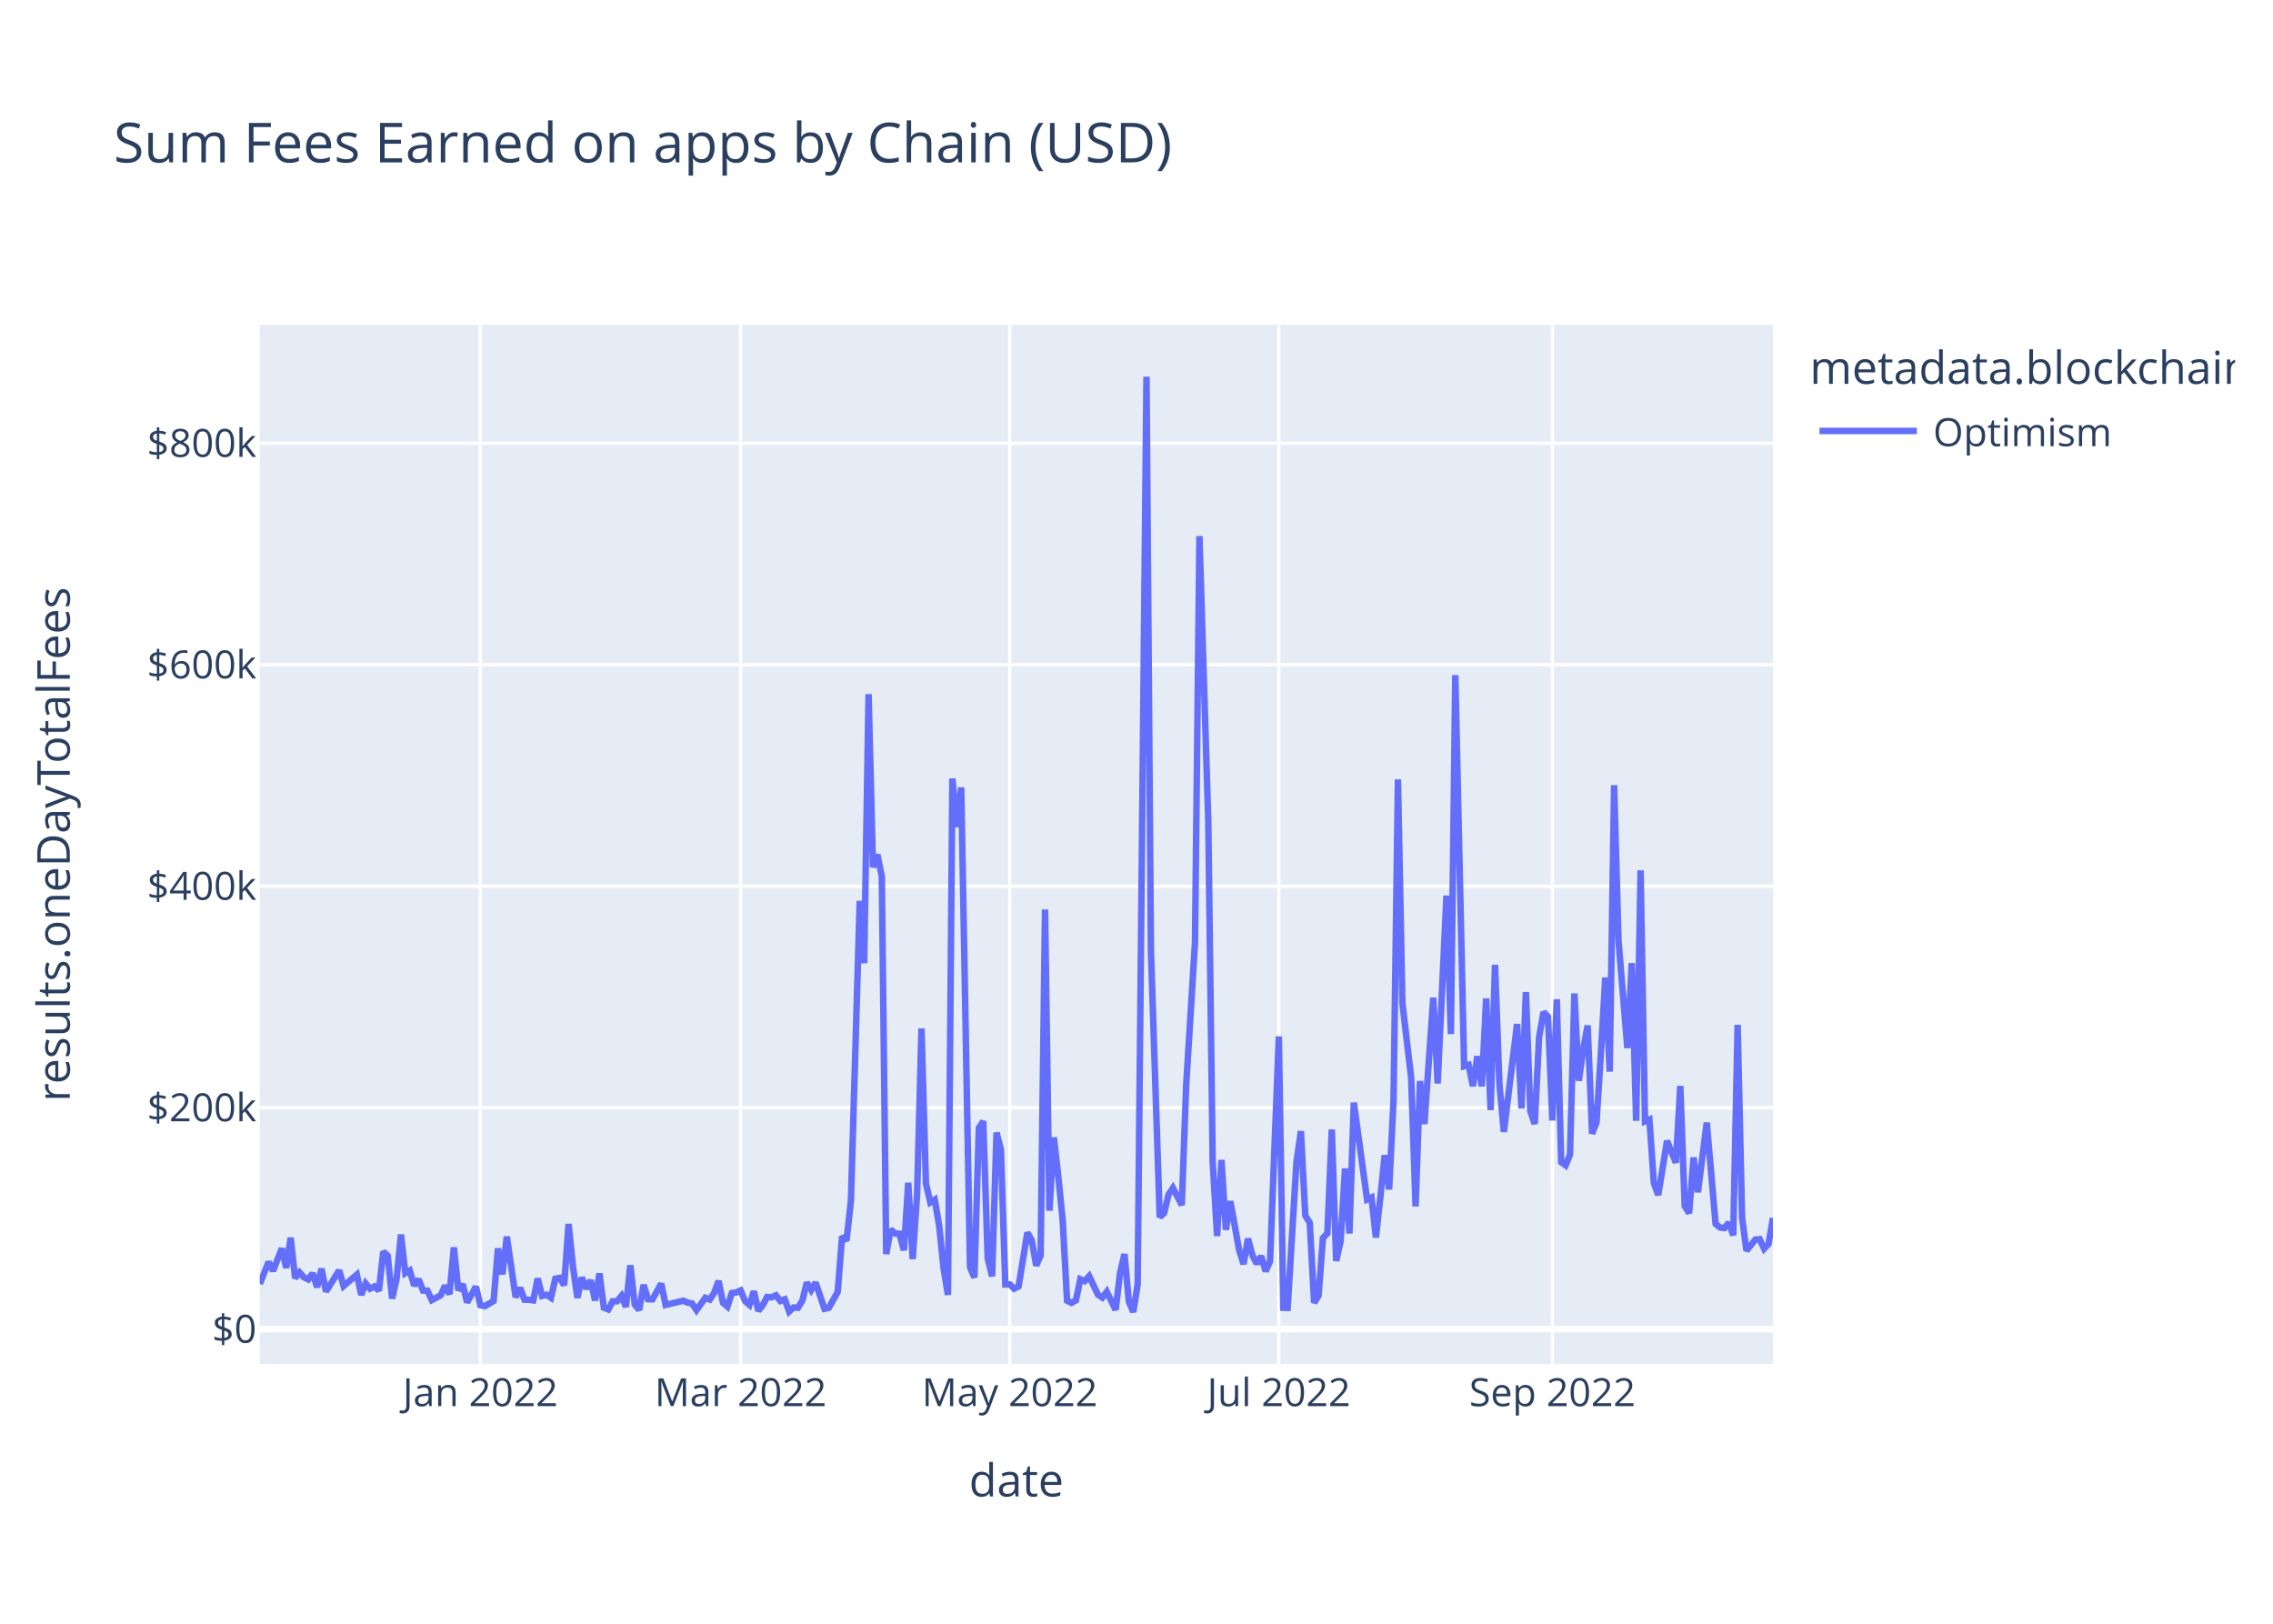
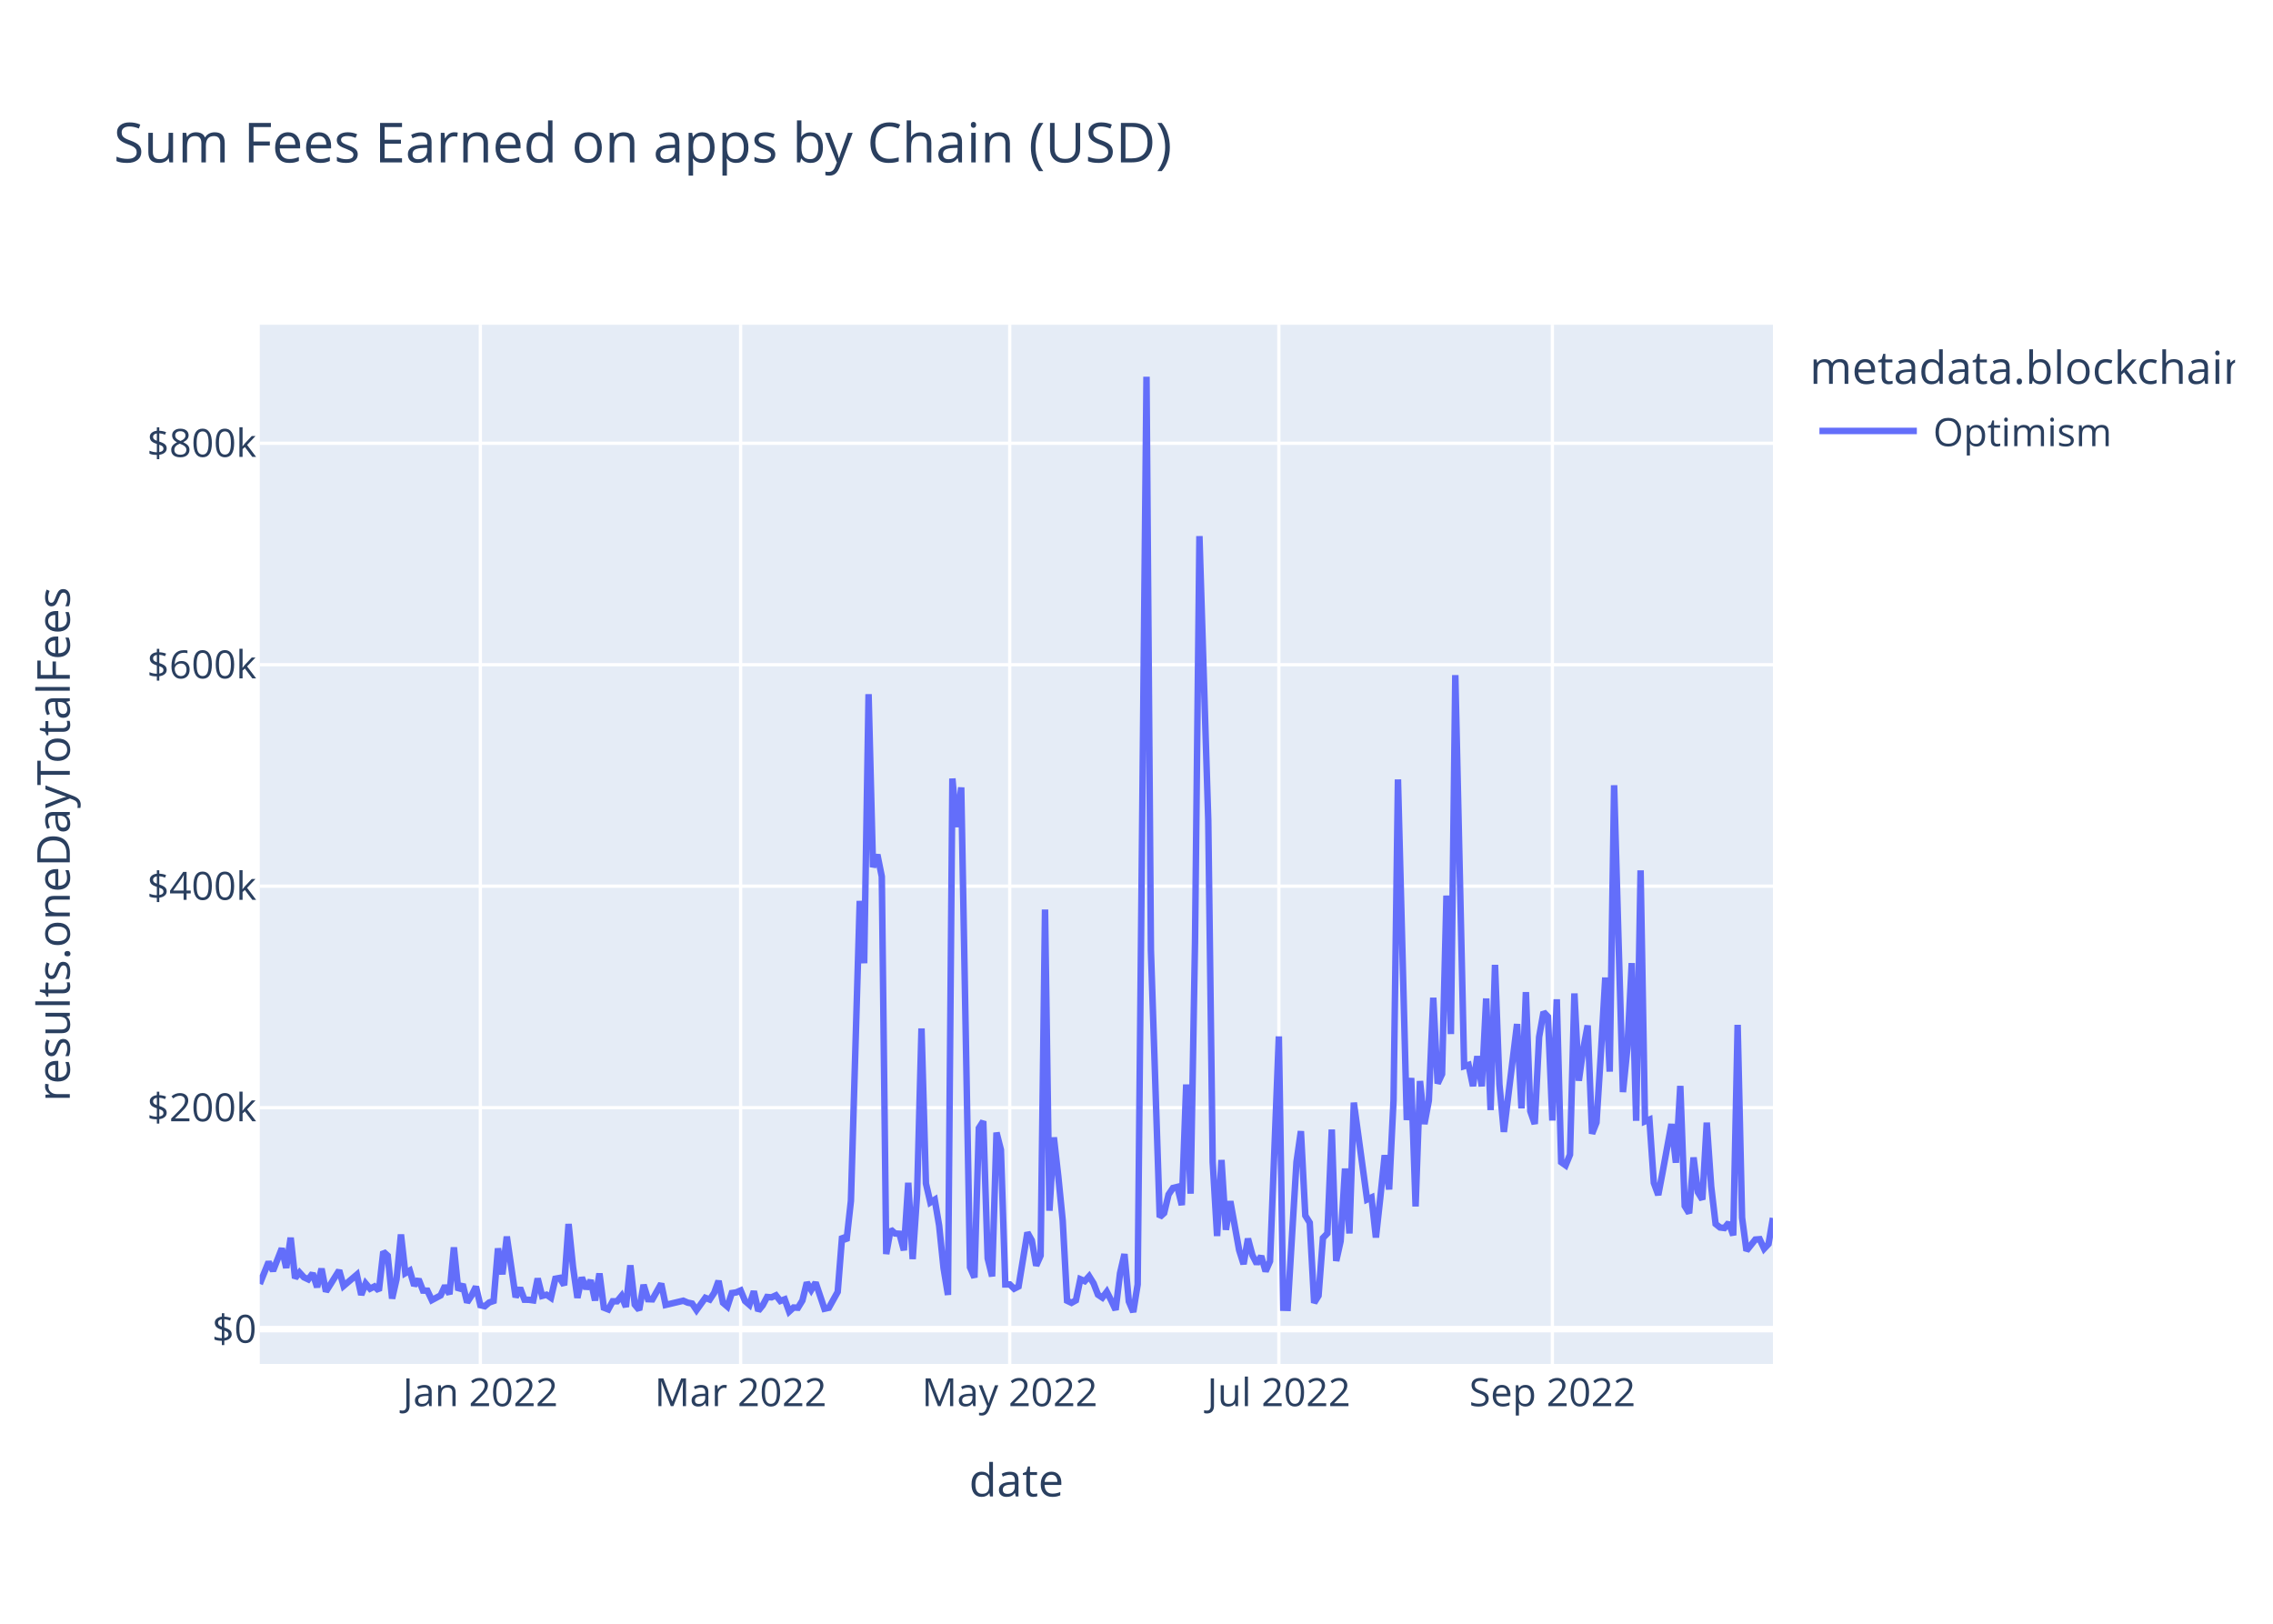
<svg xmlns="http://www.w3.org/2000/svg" class="main-svg" width="700" height="500" style="" viewBox="0 0 700 500">
  <rect x="0" y="0" width="700" height="500" style="fill: rgb(255, 255, 255); fill-opacity: 1;" />
-   <defs id="defs-4da104">
+   <defs id="defs-0718c0">
    <g class="clips">
-       <clipPath id="clip4da104xyplot" class="plotclip">
+       <clipPath id="clip0718c0xyplot" class="plotclip">
        <rect width="466" height="320" />
      </clipPath>
-       <clipPath class="axesclip" id="clip4da104x">
+       <clipPath class="axesclip" id="clip0718c0x">
        <rect x="80" y="0" width="466" height="500" />
      </clipPath>
-       <clipPath class="axesclip" id="clip4da104y">
+       <clipPath class="axesclip" id="clip0718c0y">
        <rect x="0" y="100" width="700" height="320" />
      </clipPath>
-       <clipPath class="axesclip" id="clip4da104xy">
+       <clipPath class="axesclip" id="clip0718c0xy">
        <rect x="80" y="100" width="466" height="320" />
      </clipPath>
    </g>
    <g class="gradients" />
    <g class="patterns" />
  </defs>
  <g class="bglayer">
    <rect class="bg" x="80" y="100" width="466" height="320" style="fill: rgb(229, 236, 246); fill-opacity: 1; stroke-width: 0;" />
  </g>
  <g class="layer-below">
    <g class="imagelayer" />
    <g class="shapelayer" />
  </g>
  <g class="cartesianlayer">
    <g class="subplot xy">
      <g class="layer-subplot">
        <g class="shapelayer" />
        <g class="imagelayer" />
      </g>
      <g class="minor-gridlayer">
        <g class="x" />
        <g class="y" />
      </g>
      <g class="gridlayer">
        <g class="x">
          <path class="xgrid crisp" transform="translate(147.93,0)" d="M0,100v320" style="stroke: rgb(255, 255, 255); stroke-opacity: 1; stroke-width: 1px;" />
          <path class="xgrid crisp" transform="translate(228.09,0)" d="M0,100v320" style="stroke: rgb(255, 255, 255); stroke-opacity: 1; stroke-width: 1px;" />
          <path class="xgrid crisp" transform="translate(310.96,0)" d="M0,100v320" style="stroke: rgb(255, 255, 255); stroke-opacity: 1; stroke-width: 1px;" />
          <path class="xgrid crisp" transform="translate(393.84,0)" d="M0,100v320" style="stroke: rgb(255, 255, 255); stroke-opacity: 1; stroke-width: 1px;" />
          <path class="xgrid crisp" transform="translate(478.07,0)" d="M0,100v320" style="stroke: rgb(255, 255, 255); stroke-opacity: 1; stroke-width: 1px;" />
        </g>
        <g class="y">
          <path class="ygrid crisp" transform="translate(0,341.08)" d="M80,0h466" style="stroke: rgb(255, 255, 255); stroke-opacity: 1; stroke-width: 1px;" />
          <path class="ygrid crisp" transform="translate(0,272.88)" d="M80,0h466" style="stroke: rgb(255, 255, 255); stroke-opacity: 1; stroke-width: 1px;" />
          <path class="ygrid crisp" transform="translate(0,204.69)" d="M80,0h466" style="stroke: rgb(255, 255, 255); stroke-opacity: 1; stroke-width: 1px;" />
          <path class="ygrid crisp" transform="translate(0,136.49)" d="M80,0h466" style="stroke: rgb(255, 255, 255); stroke-opacity: 1; stroke-width: 1px;" />
        </g>
      </g>
      <g class="zerolinelayer">
        <path class="yzl zl crisp" transform="translate(0,409.28)" d="M80,0h466" style="stroke: rgb(255, 255, 255); stroke-opacity: 1; stroke-width: 2px;" />
      </g>
      <path class="xlines-below" />
      <path class="ylines-below" />
      <g class="overlines-below" />
      <g class="xaxislayer-below" />
      <g class="yaxislayer-below" />
      <g class="overaxes-below" />
-       <g class="plot" transform="translate(80,100)" clip-path="url(#clip4da104xyplot)">
+       <g class="plot" transform="translate(80,100)" clip-path="url(#clip0718c0xyplot)">
        <g class="scatterlayer mlayer">
-           <g class="trace scatter trace6069b2" style="stroke-miterlimit: 2; opacity: 1;">
+           <g class="trace scatter tracec28419" style="stroke-miterlimit: 2; opacity: 1;">
            <g class="fills" />
            <g class="errorbars" />
            <g class="lines">
-               <path class="js-line" d="M0,295.36L2.72,288.59L4.08,291.34L6.79,284.43L8.15,290.43L9.51,281.13L10.87,293.58L12.23,291.83L13.59,293.32L14.94,293.96L16.3,292.11L17.66,296.36L19.02,290.66L20.38,297.69L21.74,295.54L24.45,291.19L25.81,295.99L29.89,292.51L31.25,298.72L32.61,295.22L33.97,296.83L35.32,296.14L36.68,297.42L38.04,285.43L39.4,286.66L40.76,299.87L42.12,293.92L43.48,280.14L44.83,292.04L46.19,291.25L47.55,295.86L48.91,293.93L50.27,297.41L51.63,297.44L52.99,300.34L55.7,298.89L57.06,295.92L58.42,298.52L59.78,284.11L61.14,297.31L62.5,295.47L63.85,301.05L66.57,296.2L67.93,301.91L69.29,302.23L72.01,300.61L73.36,284.42L74.72,292.4L76.08,280.78L78.8,299.45L80.16,296.58L81.52,300.22L82.87,300.24L84.23,300.43L85.59,293.69L86.95,299.05L88.31,298.69L89.67,299.63L91.03,293.76L92.38,293.51L93.74,295.75L95.1,276.9L96.46,290.07L97.82,299.64L99.18,293.38L100.54,296.84L101.9,294.23L103.25,300.45L104.61,292.14L105.97,302.68L107.33,303.21L108.69,300.7L110.05,300.7L111.41,299.05L112.76,302.43L114.12,289.63L115.48,301.72L116.84,303.37L118.2,295.64L119.56,300.06L120.92,300.11L123.63,295.28L124.99,301.82L130.43,300.53L131.78,301.12L133.14,301.4L134.5,303.42L137.22,299.64L138.58,300.17L139.94,298.11L141.29,294.43L142.65,301.16L144.01,302.33L145.37,298.17L146.73,297.97L148.09,297.38L149.45,300.62L150.8,301.79L152.16,297.62L153.52,303.63L154.88,301.96L156.24,299.38L157.6,299.49L158.96,298.87L160.31,300.61L161.67,300.1L163.03,303.87L164.39,302.62L165.75,302.69L167.11,300.47L168.47,294.93L169.83,297.22L171.18,294.94L173.9,303.01L175.26,302.7L177.98,297.82L179.34,280.69L180.69,282.05L182.05,269.8L184.77,177.42L186.13,196.61L187.49,113.76L188.85,167.03L190.2,163.17L191.56,169.92L192.92,286.16L194.28,278.6L195.64,279.82L197,279.91L198.36,285L199.71,264.21L201.07,287.71L202.43,267.8L203.79,216.69L205.15,264.42L206.51,270.26L207.87,269.42L209.22,277.4L210.58,290.48L211.94,298.74L213.3,139.73L214.66,154.68L216.02,142.47L218.73,290.23L220.09,293.39L221.45,247.38L222.81,245.26L224.17,287.48L225.53,293.03L226.89,248.76L228.24,254.05L229.6,295.52L230.96,295.51L232.32,296.83L233.68,296.14L236.4,279.54L237.76,281.96L239.11,289.72L240.47,286.64L241.83,180.07L243.19,272.82L244.55,250.24L245.91,262.2L247.27,275.83L248.62,300.53L249.98,301.18L251.34,300.42L252.7,293.91L254.06,294.5L255.42,292.99L258.13,298.67L259.49,299.58L260.85,297.78L263.57,303.35L264.93,292.06L266.29,286.17L267.64,300.76L269,304L270.36,295.52L273.08,16L274.44,192.62L277.15,274.77L278.51,273.54L279.87,267.84L281.23,265.81L283.95,271.09L285.31,233.95L288.02,190.2L289.38,65.08L292.1,152.69L293.46,257.76L294.82,280.62L296.17,257.2L297.53,278.7L298.89,269.9L301.61,284.96L302.97,289.26L304.33,281.42L305.69,286.51L307.04,289.15L308.4,286.79L309.76,291.48L311.12,288.38L313.84,219.15L315.2,302.7L316.55,302.74L317.91,280.24L319.27,257.84L320.63,248.32L321.99,274.32L323.35,276.5L324.71,301.18L326.06,298.99L327.42,281.21L328.78,279.8L330.14,247.82L331.5,288.29L332.86,282.2L334.22,259.82L335.57,279.82L336.93,239.53L341.01,269.37L342.37,268.74L343.73,281.07L345.08,268.81L346.44,255.72L347.8,266.27L349.16,238.8L350.52,140.01L351.88,208.8L354.59,231.94L355.95,271.5L357.31,232.88L358.67,246.13L361.39,207.22L362.75,233.64L365.46,175.78L366.82,218.42L368.18,107.89L370.9,228.32L372.26,227.91L373.62,234.44L374.97,225.25L376.33,234.51L377.69,207.46L379.05,241.83L380.41,197.11L381.77,233.89L383.13,248.55L387.2,215.33L388.56,241.31L389.92,205.5L391.28,242.17L392.64,246.1L393.99,219.33L395.35,211.64L396.71,213.07L398.07,245.04L399.43,207.71L400.79,257.87L402.15,258.84L403.5,255.56L404.86,205.91L406.22,232.79L407.58,223.07L408.94,215.77L410.3,249.11L411.66,245.66L413.01,224.45L414.37,201.01L415.73,229.99L417.09,141.8L418.45,189.8L421.17,222.74L422.52,196.57L423.88,245.13L425.24,168.01L426.6,245.31L427.96,244.75L429.32,264.24L430.68,267.97L433.39,251.3L436.11,258.03L437.47,234.39L438.83,271.37L440.19,273.59L441.55,256.42L442.9,267.13L445.62,245.69L448.34,276.89L449.7,277.98L451.06,278.15L452.41,276.5L453.77,280.4L455.13,215.59L456.49,274.94L457.85,285.13L460.57,281.7L461.92,281.59L463.28,284.51L464.64,283.06L466,275.05" style="vector-effect: non-scaling-stroke; fill: none; stroke: rgb(99, 110, 250); stroke-opacity: 1; stroke-width: 2px; opacity: 1;" />
+               <path class="js-line" d="M0,295.36L2.72,288.59L4.08,291.34L6.79,284.43L8.15,290.43L9.51,281.13L10.87,293.58L12.23,291.83L13.59,293.32L14.94,293.96L16.3,292.11L17.66,296.36L19.02,290.66L20.38,297.69L21.74,295.54L24.45,291.19L25.81,295.99L29.89,292.51L31.25,298.72L32.61,295.22L33.97,296.83L35.32,296.14L36.68,297.42L38.04,285.43L39.4,286.66L40.76,299.87L42.12,293.92L43.48,280.14L44.83,292.04L46.19,291.25L47.55,295.86L48.91,293.93L50.27,297.41L51.63,297.44L52.99,300.34L55.7,298.89L57.06,295.92L58.42,298.52L59.78,284.11L61.14,297.31L62.5,295.47L63.85,301.05L65.21,298.94L66.57,296.2L67.93,301.91L69.29,302.23L70.65,301.08L72.01,300.61L73.36,284.42L74.72,292.4L76.08,280.78L78.8,299.45L80.16,296.58L81.52,300.22L82.87,300.24L84.23,300.43L85.59,293.69L86.95,299.05L88.31,298.69L89.67,299.63L91.03,293.76L92.38,293.51L93.74,295.75L95.1,276.9L96.46,290.07L97.82,299.64L99.18,293.38L100.54,296.84L101.9,294.23L103.25,300.45L104.61,292.14L105.97,302.68L107.33,303.21L108.69,300.7L110.05,300.7L111.41,299.05L112.76,302.43L114.12,289.63L115.48,301.72L116.84,303.37L118.2,295.64L119.56,300.06L120.92,300.11L123.63,295.28L124.99,301.82L130.43,300.53L131.78,301.12L133.14,301.4L134.5,303.42L137.22,299.64L138.58,300.17L139.94,298.11L141.29,294.43L142.65,301.16L144.01,302.33L145.37,298.17L146.73,297.97L148.09,297.38L149.45,300.62L150.8,301.79L152.16,297.62L153.52,303.63L154.88,301.96L156.24,299.38L157.6,299.49L158.96,298.87L160.31,300.61L161.67,300.1L163.03,303.87L164.39,302.62L165.75,302.69L167.11,300.47L168.47,294.93L169.83,297.22L171.18,294.94L173.9,303.01L175.26,302.7L177.98,297.82L179.34,280.69L180.69,282.05L182.05,269.8L184.77,177.42L186.13,196.61L187.49,113.76L188.85,167.03L190.2,163.17L191.56,169.92L192.92,286.16L194.28,278.6L195.64,279.82L197,279.91L198.36,285L199.71,264.21L201.07,287.71L202.43,267.8L203.79,216.69L205.15,264.42L206.51,270.26L207.87,269.42L209.22,277.4L210.58,290.48L211.94,298.74L213.3,139.73L214.66,154.68L216.02,142.47L218.73,290.23L220.09,293.39L221.45,247.38L222.81,245.26L224.17,287.48L225.53,293.03L226.89,248.76L228.24,254.05L229.6,295.52L230.96,295.51L232.32,296.83L233.68,296.14L236.4,279.54L237.76,281.96L239.11,289.72L240.47,286.64L241.83,180.07L243.19,272.82L244.55,250.24L245.91,262.2L247.27,275.83L248.62,300.53L249.98,301.18L251.34,300.42L252.7,293.91L254.06,294.5L255.42,292.99L256.78,295.18L258.13,298.67L259.49,299.58L260.85,297.78L262.21,300.46L263.57,303.35L264.93,292.06L266.29,286.17L267.64,300.76L269,304L270.36,295.52L273.08,16L274.44,192.62L277.15,274.77L278.51,273.54L279.87,267.84L281.23,265.81L282.59,265.48L283.95,271.09L285.31,233.95L286.66,267.57L288.02,190.2L289.38,65.08L292.1,152.69L293.46,257.76L294.82,280.62L296.17,257.2L297.53,278.7L298.89,269.9L301.61,284.96L302.97,289.26L304.33,281.42L305.69,286.51L307.04,289.15L308.4,286.79L309.76,291.48L311.12,288.38L313.84,219.15L315.2,302.7L316.55,302.74L317.91,280.24L319.27,257.84L320.63,248.32L321.99,274.32L323.35,276.5L324.71,301.18L326.06,298.99L327.42,281.21L328.78,279.8L330.14,247.82L331.5,288.29L332.86,282.2L334.22,259.82L335.57,279.82L336.93,239.53L341.01,269.37L342.37,268.74L343.73,281.07L345.08,268.81L346.44,255.72L347.8,266.27L349.16,238.8L350.52,140.01L353.24,244.9L354.59,231.94L355.95,271.5L357.31,232.88L358.67,246.13L360.03,238.9L361.39,207.22L362.75,233.64L364.1,230.74L365.46,175.78L366.82,218.42L368.18,107.89L370.9,228.32L372.26,227.91L373.62,234.44L374.97,225.25L376.33,234.51L377.69,207.46L379.05,241.83L380.41,197.11L381.77,233.89L383.13,248.55L387.2,215.33L388.56,241.31L389.92,205.5L391.28,242.17L392.64,246.1L393.99,219.33L395.35,211.64L396.71,213.07L398.07,245.04L399.43,207.71L400.79,257.87L402.15,258.84L403.5,255.56L404.86,205.91L406.22,232.79L407.58,223.07L408.94,215.77L410.3,249.11L411.66,245.66L413.01,224.45L414.37,201.01L415.73,229.99L417.09,141.8L418.45,189.8L419.81,236.29L421.17,222.74L422.52,196.57L423.88,245.13L425.24,168.01L426.6,245.31L427.96,244.75L429.32,264.24L430.68,267.97L432.03,260.91L434.75,246.13L436.11,258.03L437.47,234.39L438.83,271.37L440.19,273.59L441.55,256.42L442.9,267.13L444.26,269.37L445.62,245.69L446.98,265.32L448.34,276.89L449.7,277.98L451.06,278.15L452.41,276.5L453.77,280.4L455.13,215.59L456.49,274.94L457.85,285.13L460.57,281.7L461.92,281.59L463.28,284.51L464.64,283.06L466,275.05" style="vector-effect: non-scaling-stroke; fill: none; stroke: rgb(99, 110, 250); stroke-opacity: 1; stroke-width: 2px; opacity: 1;" />
            </g>
            <g class="points" />
            <g class="text" />
          </g>
        </g>
      </g>
      <g class="overplot" />
      <path class="xlines-above crisp" d="M0,0" style="fill: none;" />
      <path class="ylines-above crisp" d="M0,0" style="fill: none;" />
      <g class="overlines-above" />
      <g class="xaxislayer-above">
        <g class="xtick">
          <text text-anchor="middle" x="0" y="433" transform="translate(147.93,0)" style="font-family: 'Open Sans', verdana, arial, sans-serif; font-size: 12px; fill: rgb(42, 63, 95); fill-opacity: 1; white-space: pre; opacity: 1;">Jan 2022</text>
        </g>
        <g class="xtick">
          <text text-anchor="middle" x="0" y="433" style="font-family: 'Open Sans', verdana, arial, sans-serif; font-size: 12px; fill: rgb(42, 63, 95); fill-opacity: 1; white-space: pre; opacity: 1;" transform="translate(228.09,0)">Mar 2022</text>
        </g>
        <g class="xtick">
          <text text-anchor="middle" x="0" y="433" style="font-family: 'Open Sans', verdana, arial, sans-serif; font-size: 12px; fill: rgb(42, 63, 95); fill-opacity: 1; white-space: pre; opacity: 1;" transform="translate(310.96,0)">May 2022</text>
        </g>
        <g class="xtick">
          <text text-anchor="middle" x="0" y="433" style="font-family: 'Open Sans', verdana, arial, sans-serif; font-size: 12px; fill: rgb(42, 63, 95); fill-opacity: 1; white-space: pre; opacity: 1;" transform="translate(393.84,0)">Jul 2022</text>
        </g>
        <g class="xtick">
          <text text-anchor="middle" x="0" y="433" style="font-family: 'Open Sans', verdana, arial, sans-serif; font-size: 12px; fill: rgb(42, 63, 95); fill-opacity: 1; white-space: pre; opacity: 1;" transform="translate(478.07,0)">Sep 2022</text>
        </g>
      </g>
      <g class="yaxislayer-above">
        <g class="ytick">
          <text text-anchor="end" x="79" y="4.2" transform="translate(0,409.28)" style="font-family: 'Open Sans', verdana, arial, sans-serif; font-size: 12px; fill: rgb(42, 63, 95); fill-opacity: 1; white-space: pre; opacity: 1;">$0</text>
        </g>
        <g class="ytick">
          <text text-anchor="end" x="79" y="4.2" style="font-family: 'Open Sans', verdana, arial, sans-serif; font-size: 12px; fill: rgb(42, 63, 95); fill-opacity: 1; white-space: pre; opacity: 1;" transform="translate(0,341.08)">$200k</text>
        </g>
        <g class="ytick">
          <text text-anchor="end" x="79" y="4.2" style="font-family: 'Open Sans', verdana, arial, sans-serif; font-size: 12px; fill: rgb(42, 63, 95); fill-opacity: 1; white-space: pre; opacity: 1;" transform="translate(0,272.88)">$400k</text>
        </g>
        <g class="ytick">
          <text text-anchor="end" x="79" y="4.2" style="font-family: 'Open Sans', verdana, arial, sans-serif; font-size: 12px; fill: rgb(42, 63, 95); fill-opacity: 1; white-space: pre; opacity: 1;" transform="translate(0,204.69)">$600k</text>
        </g>
        <g class="ytick">
          <text text-anchor="end" x="79" y="4.2" style="font-family: 'Open Sans', verdana, arial, sans-serif; font-size: 12px; fill: rgb(42, 63, 95); fill-opacity: 1; white-space: pre; opacity: 1;" transform="translate(0,136.49)">$800k</text>
        </g>
      </g>
      <g class="overaxes-above" />
    </g>
  </g>
  <g class="polarlayer" />
  <g class="smithlayer" />
  <g class="ternarylayer" />
  <g class="geolayer" />
  <g class="funnelarealayer" />
  <g class="pielayer" />
  <g class="iciclelayer" />
  <g class="treemaplayer" />
  <g class="sunburstlayer" />
  <g class="glimages" />
-   <defs id="topdefs-4da104">
+   <defs id="topdefs-0718c0">
    <g class="clips" />
-     <clipPath id="legend4da104">
+     <clipPath id="legend0718c0">
      <rect width="133" height="48" x="0" y="0" />
    </clipPath>
  </defs>
  <g class="layer-above">
    <g class="imagelayer" />
    <g class="shapelayer" />
  </g>
  <g class="infolayer">
    <g class="legend" pointer-events="all" transform="translate(555.32,100)">
      <rect class="bg" shape-rendering="crispEdges" style="stroke: rgb(68, 68, 68); stroke-opacity: 1; fill: rgb(255, 255, 255); fill-opacity: 1; stroke-width: 0px;" width="133" height="48" x="0" y="0" />
-       <g class="scrollbox" transform="" clip-path="url(#legend4da104)">
+       <g class="scrollbox" transform="" clip-path="url(#legend0718c0)">
        <text class="legendtitletext" text-anchor="start" x="2" y="18.2" style="font-family: 'Open Sans', verdana, arial, sans-serif; font-size: 14px; fill: rgb(42, 63, 95); fill-opacity: 1; white-space: pre;">metadata.blockchain</text>
        <g class="groups" transform="">
          <g class="traces" transform="translate(0,32.7)" style="opacity: 1;">
            <text class="legendtext" text-anchor="start" x="40" y="4.68" style="font-family: 'Open Sans', verdana, arial, sans-serif; font-size: 12px; fill: rgb(42, 63, 95); fill-opacity: 1; white-space: pre;">Optimism</text>
            <g class="layers" style="opacity: 1;">
              <g class="legendfill" />
              <g class="legendlines">
                <path class="js-line" d="M5,0h30" style="fill: none; stroke: rgb(99, 110, 250); stroke-opacity: 1; stroke-width: 2px;" />
              </g>
              <g class="legendsymbols">
                <g class="legendpoints" />
              </g>
            </g>
            <rect class="legendtoggle" x="0" y="-9.5" width="90.672" height="19" style="fill: rgb(0, 0, 0); fill-opacity: 0;" />
          </g>
        </g>
      </g>
      <rect class="scrollbar" rx="20" ry="3" width="0" height="0" style="fill: rgb(128, 139, 164); fill-opacity: 1;" x="0" y="0" />
    </g>
    <g class="g-gtitle">
      <text class="gtitle" x="35" y="50" text-anchor="start" dy="0em" style="font-family: 'Open Sans', verdana, arial, sans-serif; font-size: 17px; fill: rgb(42, 63, 95); opacity: 1; font-weight: normal; white-space: pre;">Sum Fees Earned on apps by Chain (USD)</text>
    </g>
    <g class="g-xtitle">
      <text class="xtitle" x="313" y="460.8" text-anchor="middle" style="font-family: 'Open Sans', verdana, arial, sans-serif; font-size: 14px; fill: rgb(42, 63, 95); opacity: 1; font-weight: normal; white-space: pre;">date</text>
    </g>
    <g class="g-ytitle">
      <text class="ytitle" transform="rotate(-90,21.49688,260)" x="21.497" y="260" text-anchor="middle" style="font-family: 'Open Sans', verdana, arial, sans-serif; font-size: 14px; fill: rgb(42, 63, 95); opacity: 1; font-weight: normal; white-space: pre;">results.oneDayTotalFees</text>
    </g>
  </g>
</svg>
